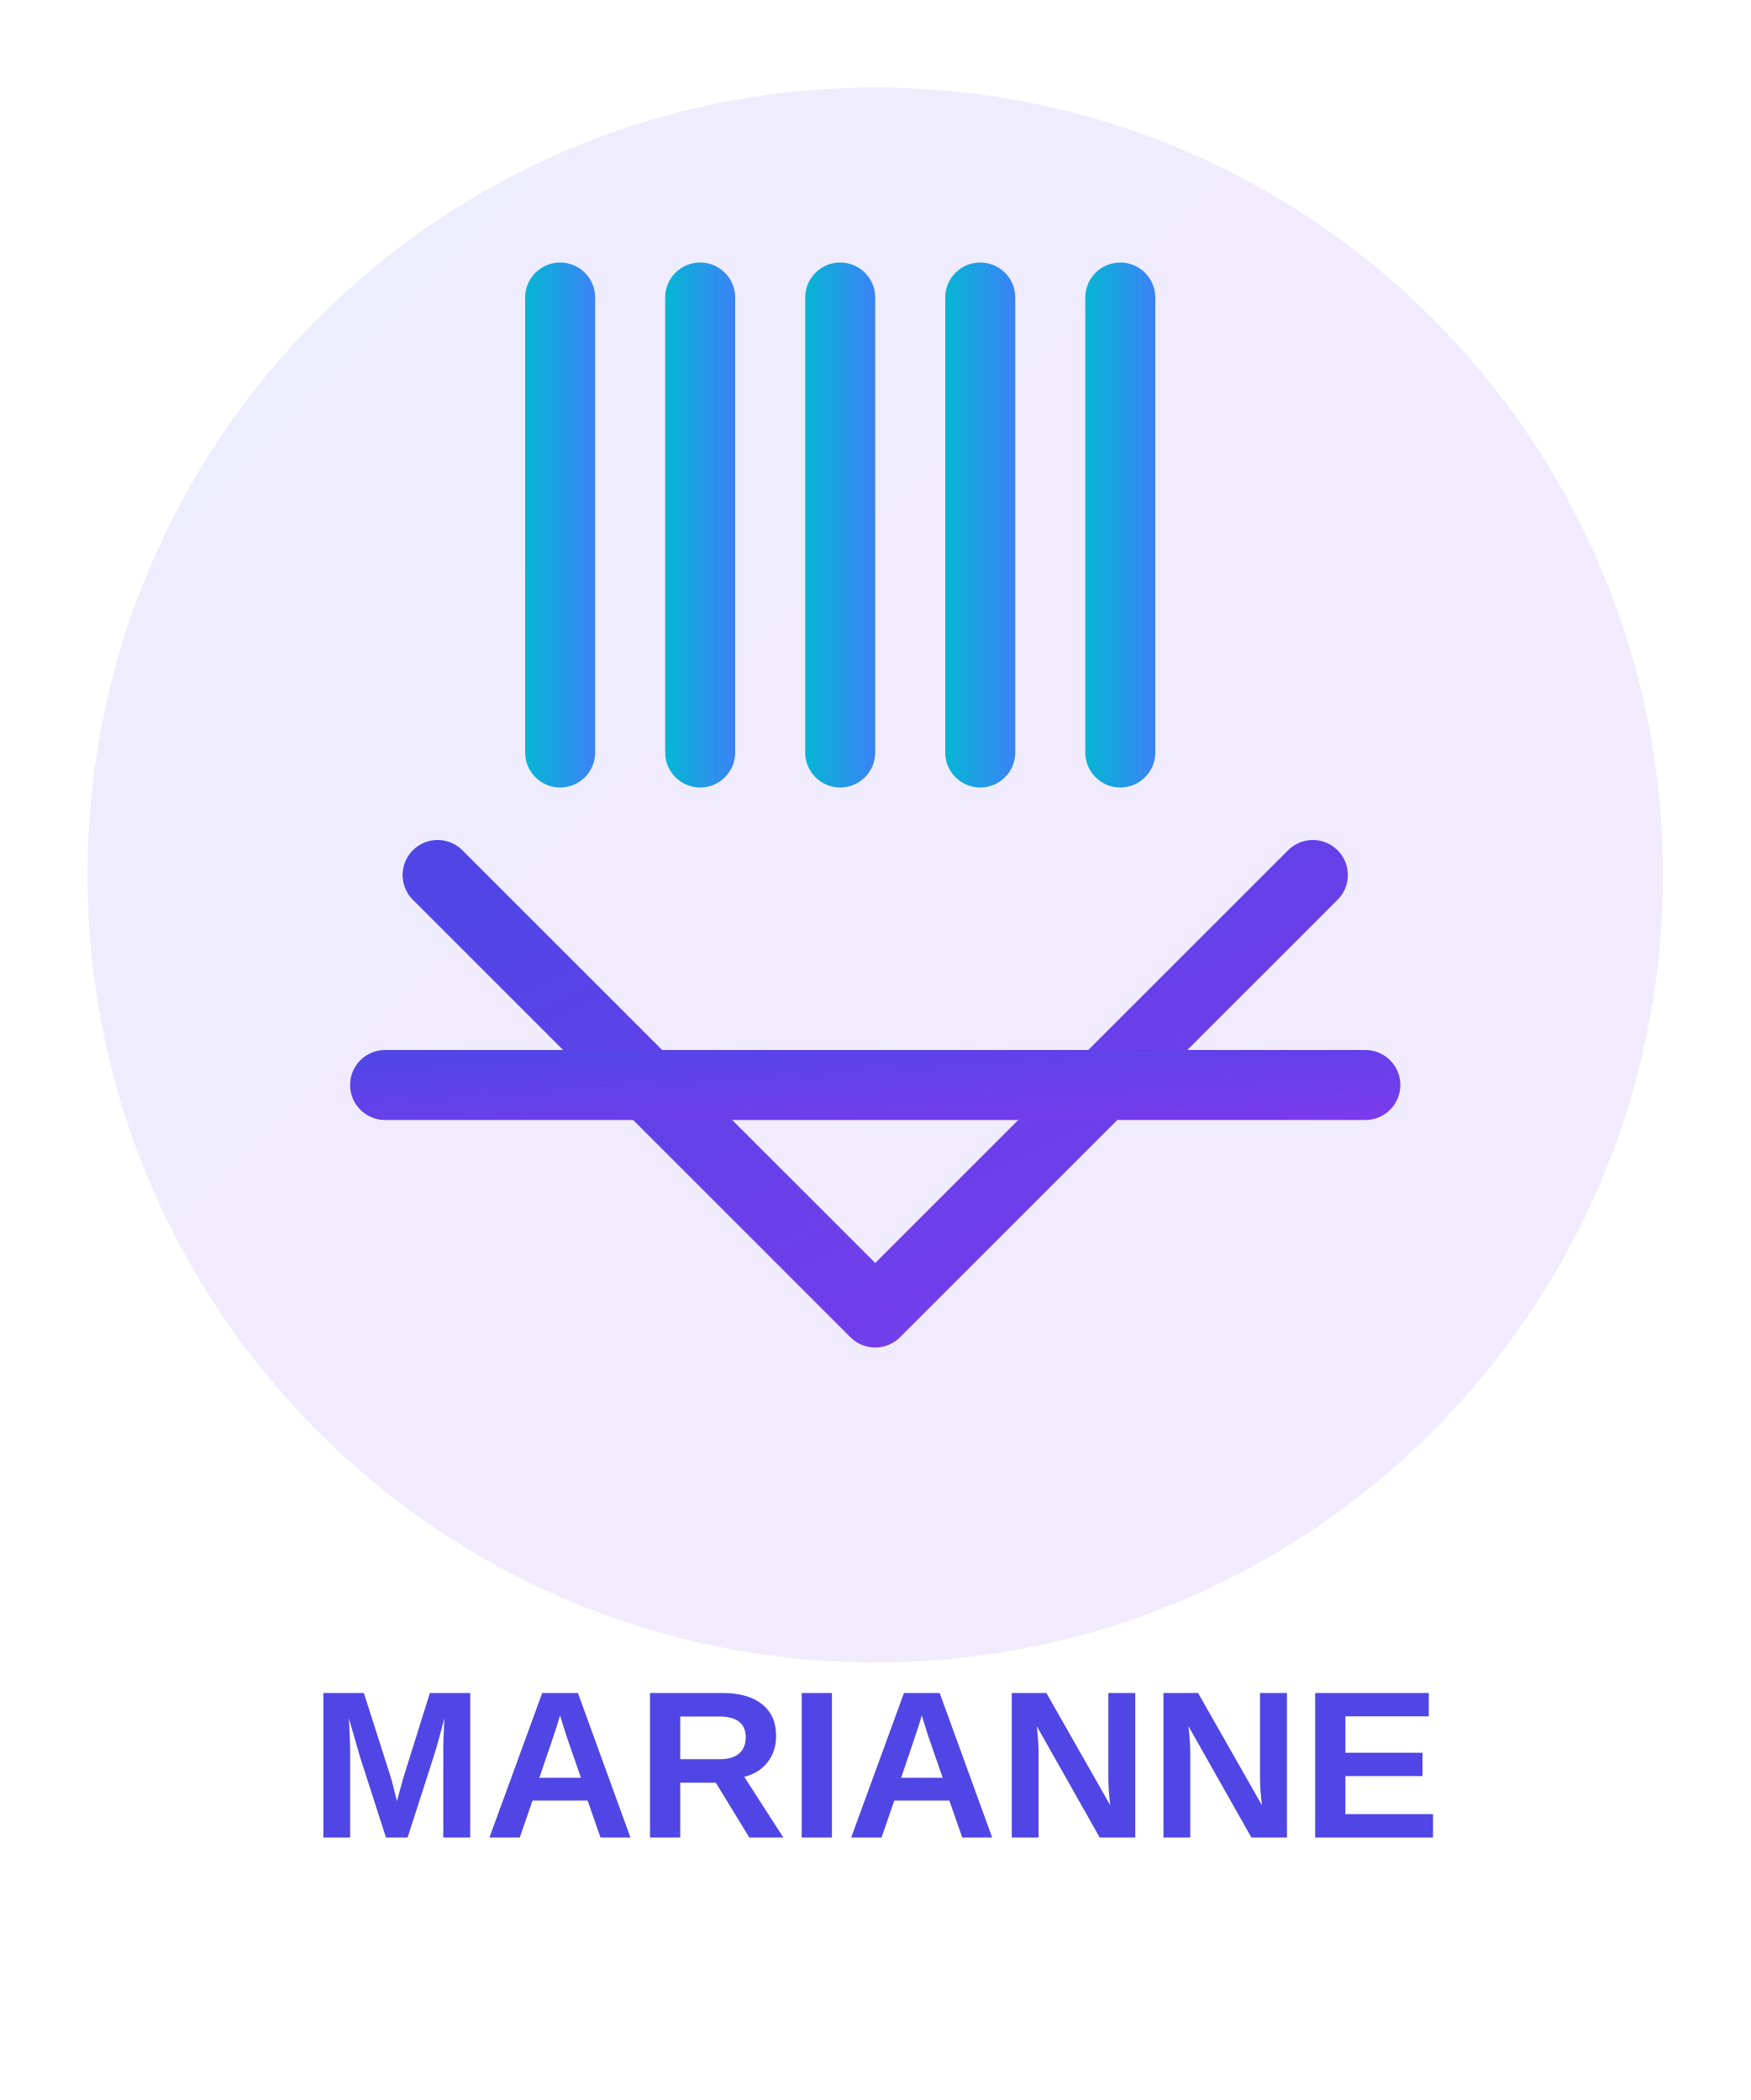
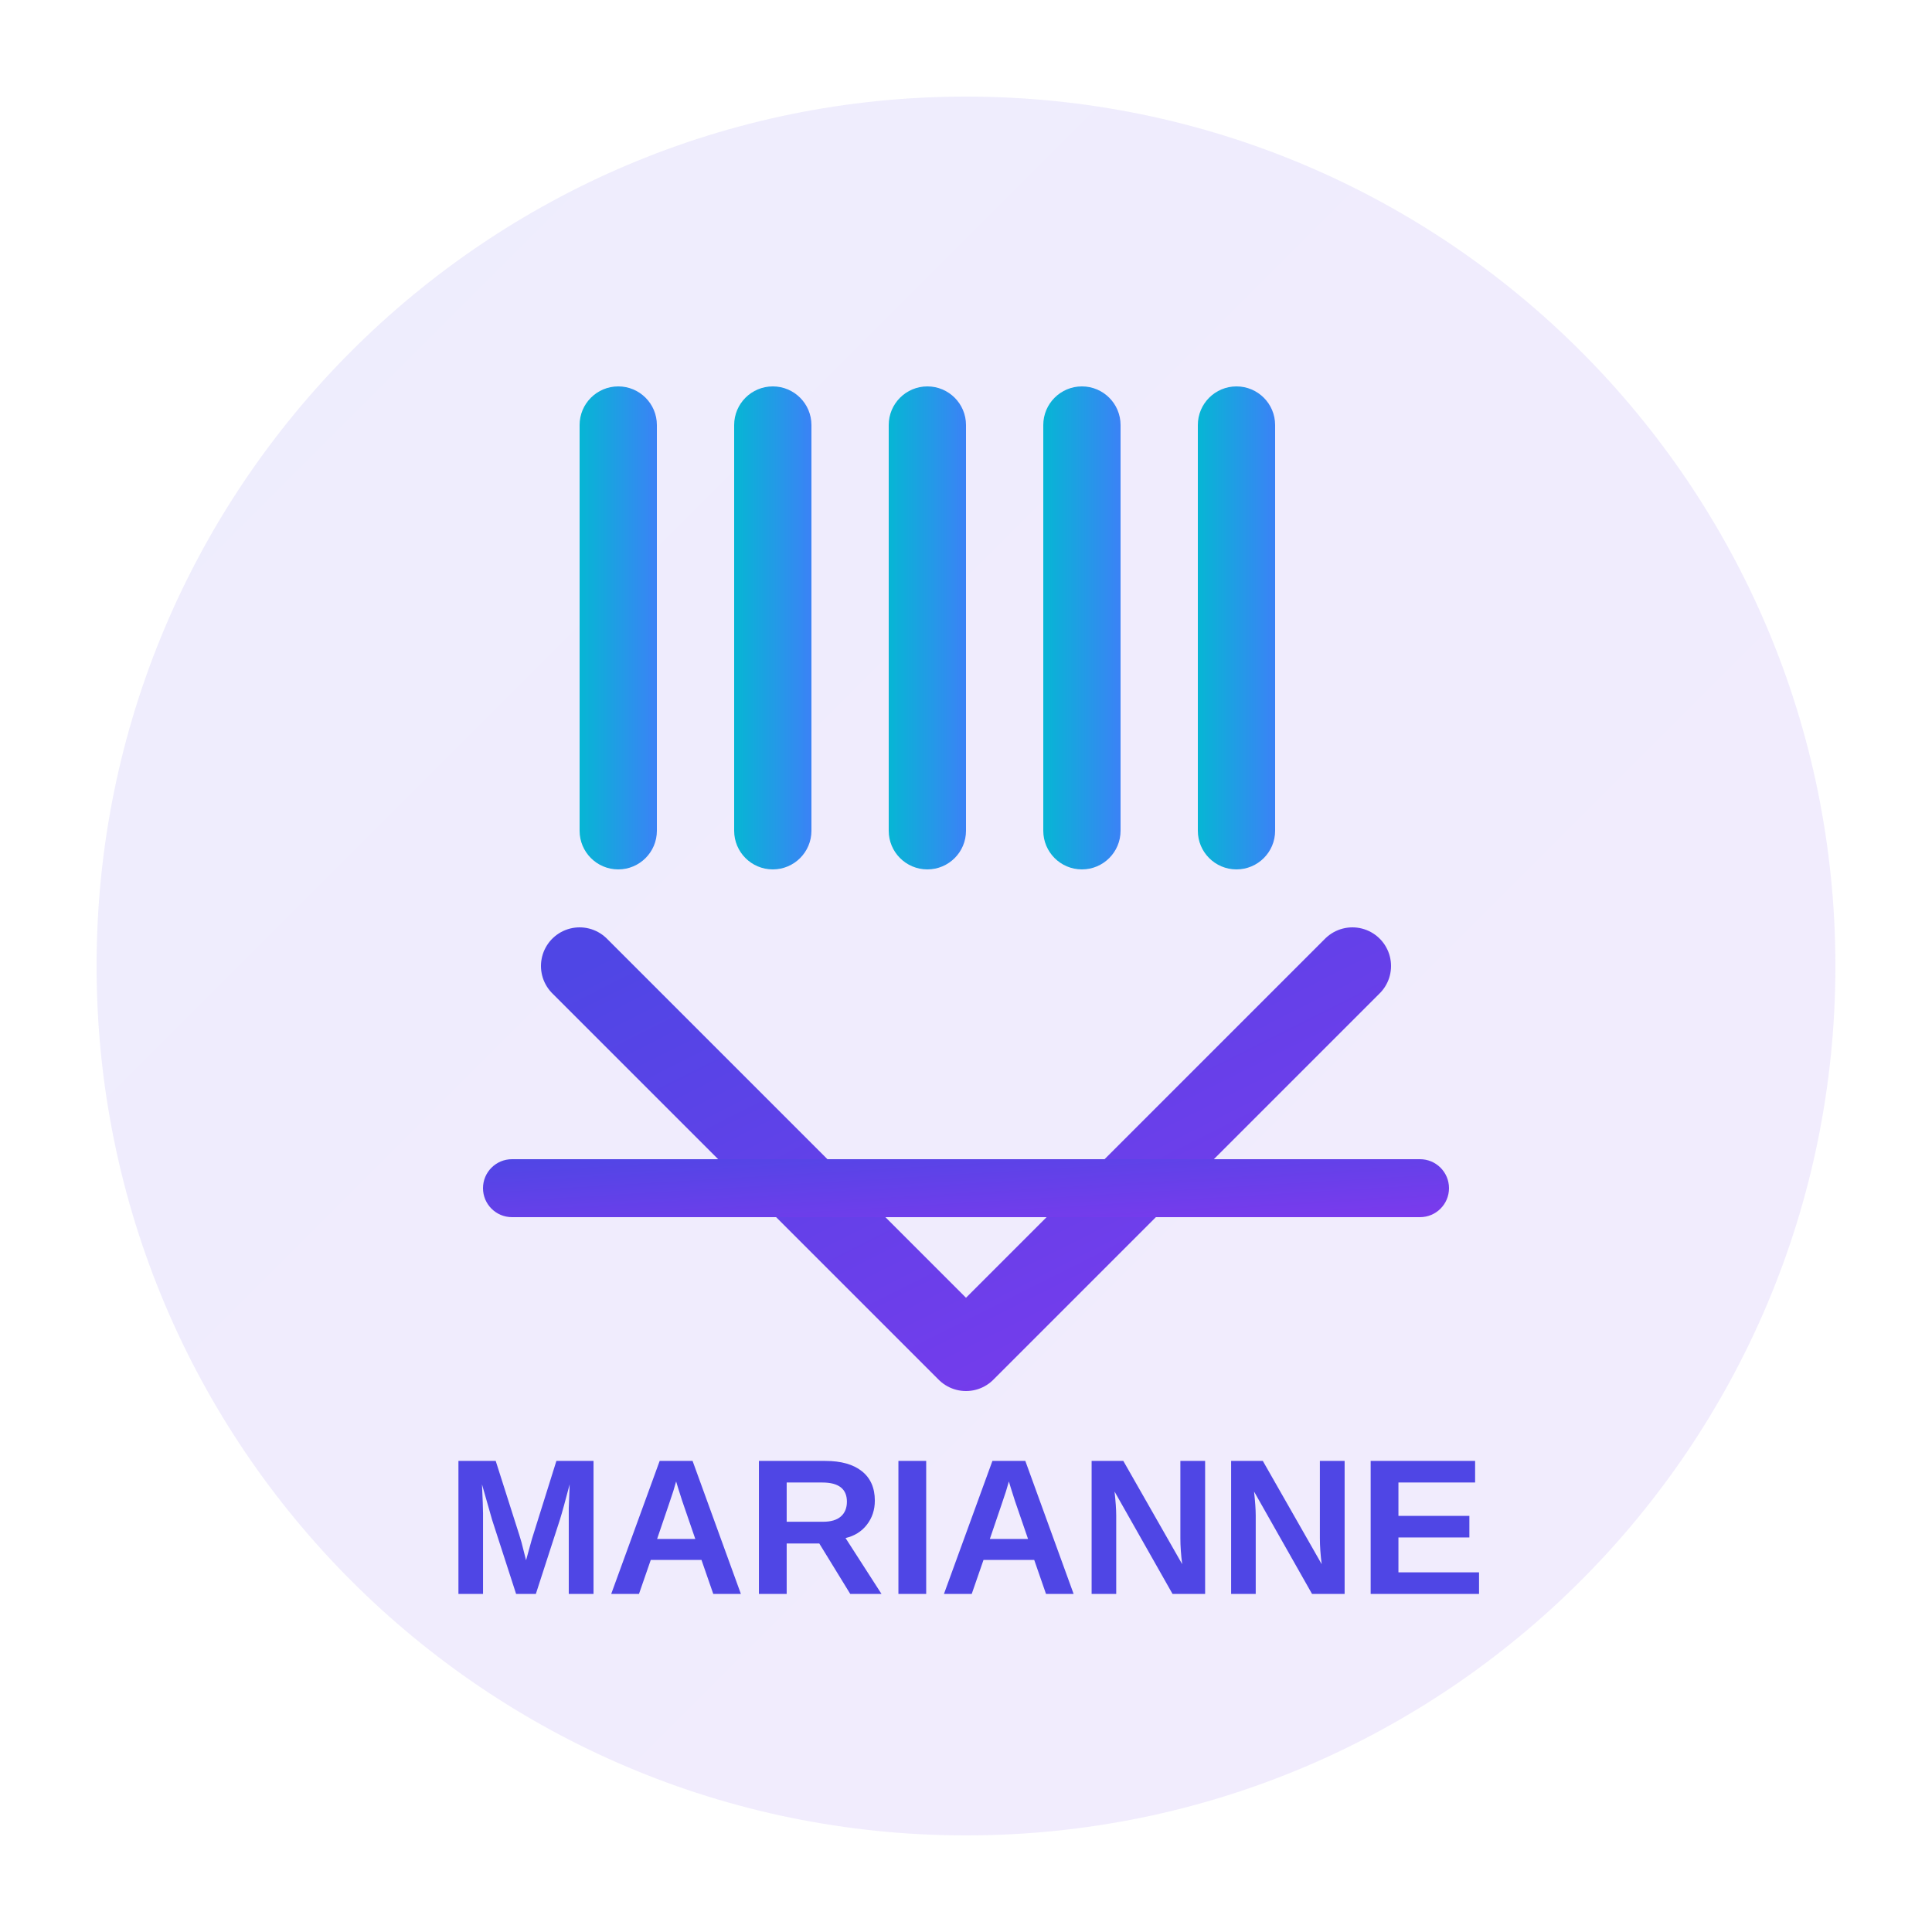
- <svg xmlns="http://www.w3.org/2000/svg" width="200" height="240" viewBox="0 0 200 240">
+ <svg xmlns="http://www.w3.org/2000/svg" width="200" height="200" viewBox="0 0 200 200">
  <defs>
    <linearGradient id="grad1" x1="0%" y1="0%" x2="100%" y2="100%">
      <stop offset="0%" style="stop-color:#4F46E5;stop-opacity:1" />
      <stop offset="100%" style="stop-color:#7C3AED;stop-opacity:1" />
    </linearGradient>
    <linearGradient id="grad2" x1="0%" y1="0%" x2="100%" y2="0%">
      <stop offset="0%" style="stop-color:#06B6D4;stop-opacity:1" />
      <stop offset="100%" style="stop-color:#3B82F6;stop-opacity:1" />
    </linearGradient>
  </defs>
  <circle cx="100" cy="100" r="90" fill="url(#grad1)" opacity="0.1" />
-   <g transform="translate(100, 80)">
-     <rect x="-40" y="-50" width="8" height="60" fill="url(#grad2)" rx="4">
-       <animate attributeName="y" from="-80" to="-20" dur="1.5s" repeatCount="indefinite" />
+   <g transform="translate(100, 85)">
+     <rect x="-40" y="-45" width="8" height="50" fill="url(#grad2)" rx="4">
+       <animate attributeName="y" from="-70" to="-20" dur="1.5s" repeatCount="indefinite" />
      <animate attributeName="opacity" from="0" to="1" dur="1.5s" repeatCount="indefinite" />
    </rect>
-     <rect x="-24" y="-50" width="8" height="60" fill="url(#grad2)" rx="4">
-       <animate attributeName="y" from="-80" to="-20" dur="1.5s" begin="0.2s" repeatCount="indefinite" />
+     <rect x="-24" y="-45" width="8" height="50" fill="url(#grad2)" rx="4">
+       <animate attributeName="y" from="-70" to="-20" dur="1.5s" begin="0.2s" repeatCount="indefinite" />
      <animate attributeName="opacity" from="0" to="1" dur="1.5s" begin="0.2s" repeatCount="indefinite" />
    </rect>
-     <rect x="-8" y="-50" width="8" height="60" fill="url(#grad2)" rx="4">
-       <animate attributeName="y" from="-80" to="-20" dur="1.5s" begin="0.4s" repeatCount="indefinite" />
+     <rect x="-8" y="-45" width="8" height="50" fill="url(#grad2)" rx="4">
+       <animate attributeName="y" from="-70" to="-20" dur="1.5s" begin="0.4s" repeatCount="indefinite" />
      <animate attributeName="opacity" from="0" to="1" dur="1.5s" begin="0.4s" repeatCount="indefinite" />
    </rect>
-     <rect x="8" y="-50" width="8" height="60" fill="url(#grad2)" rx="4">
-       <animate attributeName="y" from="-80" to="-20" dur="1.5s" begin="0.6s" repeatCount="indefinite" />
+     <rect x="8" y="-45" width="8" height="50" fill="url(#grad2)" rx="4">
+       <animate attributeName="y" from="-70" to="-20" dur="1.5s" begin="0.6s" repeatCount="indefinite" />
      <animate attributeName="opacity" from="0" to="1" dur="1.5s" begin="0.6s" repeatCount="indefinite" />
    </rect>
-     <rect x="24" y="-50" width="8" height="60" fill="url(#grad2)" rx="4">
-       <animate attributeName="y" from="-80" to="-20" dur="1.5s" begin="0.8s" repeatCount="indefinite" />
+     <rect x="24" y="-45" width="8" height="50" fill="url(#grad2)" rx="4">
+       <animate attributeName="y" from="-70" to="-20" dur="1.5s" begin="0.8s" repeatCount="indefinite" />
      <animate attributeName="opacity" from="0" to="1" dur="1.5s" begin="0.8s" repeatCount="indefinite" />
    </rect>
-     <path d="M -50 20 L 0 70 L 50 20" stroke="url(#grad1)" stroke-width="8" fill="none" stroke-linecap="round" stroke-linejoin="round" />
-     <rect x="-60" y="40" width="120" height="8" fill="url(#grad1)" rx="4" />
+     <path d="M -40 15 L 0 55 L 40 15" stroke="url(#grad1)" stroke-width="8" fill="none" stroke-linecap="round" stroke-linejoin="round" />
+     <rect x="-50" y="35" width="100" height="6" fill="url(#grad1)" rx="3" />
  </g>
-   <text x="100" y="210" font-family="Arial, sans-serif" font-size="24" font-weight="bold" text-anchor="middle" fill="#4F46E5">MARIANNE</text>
+   <text x="100" y="165" font-family="Arial, sans-serif" font-size="20" font-weight="bold" text-anchor="middle" fill="#4F46E5">MARIANNE</text>
</svg>
